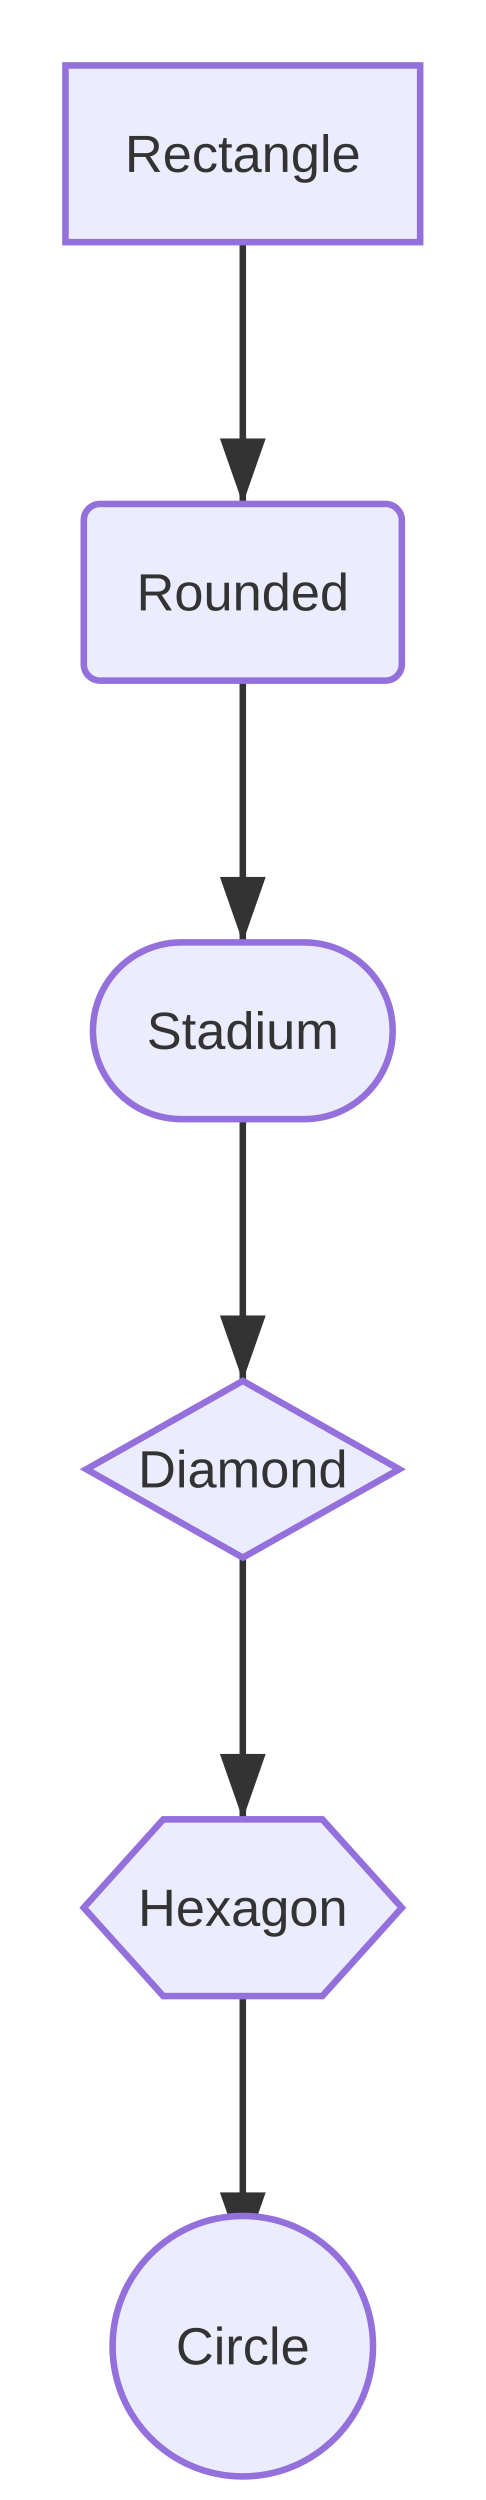
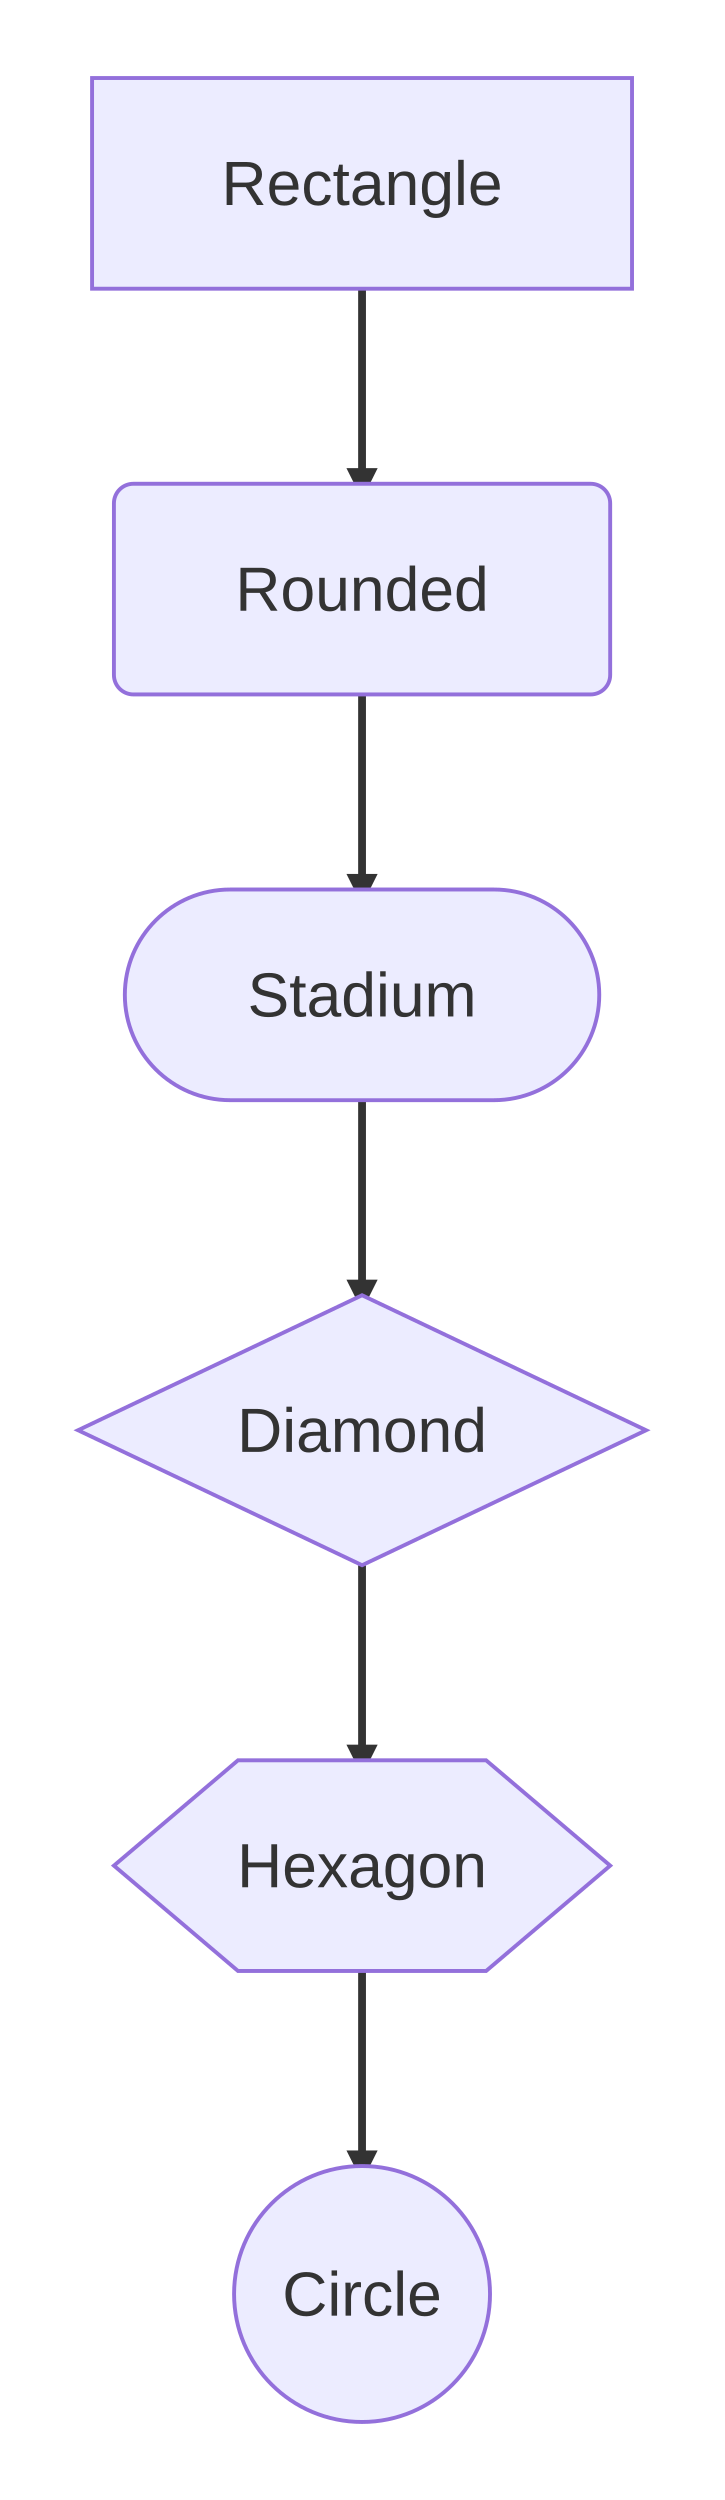
- <svg xmlns="http://www.w3.org/2000/svg" viewBox="-20 -20 148.4 764" width="148.4" height="764" style="background-color: white">
+ <svg xmlns="http://www.w3.org/2000/svg" viewBox="-20 -20 185.6 640.8" width="185.6" height="640.8" style="background-color: white">
  <defs>
-     <marker id="arrow" markerWidth="10" markerHeight="7" refX="10" refY="3.5" orient="auto" markerUnits="strokeWidth">
-       <path d="M0,0 L10,3.5 L0,7 Z" fill="#333333" />
+     <marker id="arrow" viewBox="0 0 10 10" markerWidth="8" markerHeight="8" refX="5" refY="5" orient="auto" markerUnits="userSpaceOnUse">
+       <path d="M 0 0 L 10 5 L 0 10 z" fill="#333333" />
    </marker>
-     <marker id="circle-end" markerWidth="10" markerHeight="10" refX="5" refY="5" orient="auto" markerUnits="strokeWidth">
-       <circle cx="5" cy="5" r="4" fill="#333333" />
+     <marker id="circle-end" viewBox="0 0 10 10" markerWidth="11" markerHeight="11" refX="11" refY="5" orient="auto" markerUnits="userSpaceOnUse">
+       <circle cx="5" cy="5" r="5" fill="#333333" />
    </marker>
-     <marker id="cross-end" markerWidth="10" markerHeight="10" refX="5" refY="5" orient="auto" markerUnits="strokeWidth">
-       <line x1="1" y1="1" x2="9" y2="9" stroke="#333333" stroke-width="2" />
-       <line x1="9" y1="1" x2="1" y2="9" stroke="#333333" stroke-width="2" />
+     <marker id="cross-end" viewBox="0 0 11 11" markerWidth="11" markerHeight="11" refX="12" refY="5.2" orient="auto" markerUnits="userSpaceOnUse">
+       <path d="M 1,1 l 9,9 M 10,1 l -9,9" stroke="#333333" stroke-width="2" />
    </marker>
-     <marker id="arrow-reverse" markerWidth="10" markerHeight="7" refX="10" refY="3.5" orient="auto-start-reverse" markerUnits="strokeWidth">
-       <path d="M0,0 L10,3.5 L0,7 Z" fill="#333333" />
+     <marker id="arrow-reverse" viewBox="0 0 10 10" markerWidth="8" markerHeight="8" refX="5" refY="5" orient="auto-start-reverse" markerUnits="userSpaceOnUse">
+       <path d="M 0 0 L 10 5 L 0 10 z" fill="#333333" />
    </marker>
  </defs>
-   <style>.node rect, .node polygon, .node circle, .node path, .node line { fill: #ECECFF; stroke: #9370DB; stroke-width: 2; }
+   <style>.node rect, .node polygon, .node circle, .node path, .node line { fill: #ECECFF; stroke: #9370DB; stroke-width: 1; }
.node text { fill: #333333; font-family: "trebuchet ms", verdana, arial, sans-serif; font-size: 16px; }
- .edge path { fill: none; stroke: #333333; stroke-width: 2; }
+ .edge path { fill: none; stroke: #333333; stroke-width: 2; stroke-dasharray: 0; }
.edge text { fill: #333333; font-family: "trebuchet ms", verdana, arial, sans-serif; font-size: 12px; }
.subgraph rect { fill: #ffffde; stroke: #aaaa33; stroke-width: 1; opacity: 0.5; }
.subgraph text { fill: #333333; font-family: "trebuchet ms", verdana, arial, sans-serif; font-size: 12px; font-weight: bold; }
</style>
  <g class="edge" data-edge-source="A" data-edge-target="B">
-     <path d="M54.2,54.0 L54.2,134.0" stroke-width="2" marker-end="url(#arrow)" />
+     <path d="M72.8,54.0 L72.8,104.0" stroke-width="1" marker-end="url(#arrow)" />
  </g>
  <g class="edge" data-edge-source="B" data-edge-target="C">
-     <path d="M54.2,188.0 L54.2,268.0" stroke-width="2" marker-end="url(#arrow)" />
+     <path d="M72.8,158.0 L72.8,208.0" stroke-width="1" marker-end="url(#arrow)" />
  </g>
  <g class="edge" data-edge-source="C" data-edge-target="D">
-     <path d="M54.2,322.0 L54.2,402.0" stroke-width="2" marker-end="url(#arrow)" />
+     <path d="M72.8,262.0 L72.8,312.0" stroke-width="1" marker-end="url(#arrow)" />
  </g>
  <g class="edge" data-edge-source="D" data-edge-target="E">
-     <path d="M54.2,456.0 L54.2,536.0" stroke-width="2" marker-end="url(#arrow)" />
+     <path d="M72.8,381.2 L72.8,431.2" stroke-width="1" marker-end="url(#arrow)" />
  </g>
  <g class="edge" data-edge-source="E" data-edge-target="F">
-     <path d="M54.2,590.0 L54.2,670.0" stroke-width="2" marker-end="url(#arrow)" />
+     <path d="M72.8,485.2 L72.8,535.2" stroke-width="1" marker-end="url(#arrow)" />
  </g>
  <g class="node" data-node-id="A">
-     <rect x="0.0" y="0.0" width="108.4" height="54.0" />
-     <text text-anchor="middle" dominant-baseline="central" font-family="&quot;trebuchet ms&quot;, verdana, arial, sans-serif" x="54.2" y="27">Rectangle</text>
+     <rect x="3.6" y="0.0" width="138.4" height="54.0" />
+     <text text-anchor="middle" dominant-baseline="central" font-family="&quot;trebuchet ms&quot;, verdana, arial, sans-serif" x="72.8" y="27">Rectangle</text>
  </g>
  <g class="node" data-node-id="B">
-     <rect x="5.6" y="134.0" width="97.2" height="54.0" rx="5" ry="5" />
-     <text text-anchor="middle" dominant-baseline="central" font-family="&quot;trebuchet ms&quot;, verdana, arial, sans-serif" x="54.2" y="161">Rounded</text>
+     <rect x="9.2" y="104.0" width="127.2" height="54.0" rx="5" ry="5" />
+     <text text-anchor="middle" dominant-baseline="central" font-family="&quot;trebuchet ms&quot;, verdana, arial, sans-serif" x="72.8" y="131">Rounded</text>
  </g>
  <g class="node" data-node-id="C">
-     <rect x="8.4" y="268.0" width="91.6" height="54.0" rx="27.0" ry="27.0" />
-     <text text-anchor="middle" dominant-baseline="central" font-family="&quot;trebuchet ms&quot;, verdana, arial, sans-serif" x="54.2" y="295">Stadium</text>
+     <rect x="12.0" y="208.0" width="121.6" height="54.0" rx="27.0" ry="27.0" />
+     <text text-anchor="middle" dominant-baseline="central" font-family="&quot;trebuchet ms&quot;, verdana, arial, sans-serif" x="72.8" y="235">Stadium</text>
  </g>
  <g class="node" data-node-id="D">
-     <polygon points="54.2,402.0 102.0,429.0 54.2,456.0 6.4,429.0" />
-     <text text-anchor="middle" dominant-baseline="central" font-family="&quot;trebuchet ms&quot;, verdana, arial, sans-serif" x="54.2" y="429">Diamond</text>
+     <polygon points="72.8,312.0 145.6,346.6 72.8,381.2 0.0,346.6" />
+     <text text-anchor="middle" dominant-baseline="central" font-family="&quot;trebuchet ms&quot;, verdana, arial, sans-serif" x="72.8" y="346.6">Diamond</text>
  </g>
  <g class="node" data-node-id="E">
-     <polygon points="29.9,536.0 78.5,536.0 102.8,563.0 78.5,590.0 29.9,590.0 5.6,563.0" />
-     <text text-anchor="middle" dominant-baseline="central" font-family="&quot;trebuchet ms&quot;, verdana, arial, sans-serif" x="54.2" y="563">Hexagon</text>
+     <polygon points="41.0,431.2 104.6,431.2 136.4,458.2 104.6,485.2 41.0,485.2 9.2,458.2" />
+     <text text-anchor="middle" dominant-baseline="central" font-family="&quot;trebuchet ms&quot;, verdana, arial, sans-serif" x="72.8" y="458.2">Hexagon</text>
  </g>
  <g class="node" data-node-id="F">
-     <circle cx="54.2" cy="697.0" r="39.8" />
-     <text text-anchor="middle" dominant-baseline="central" font-family="&quot;trebuchet ms&quot;, verdana, arial, sans-serif" x="54.2" y="697">Circle</text>
+     <circle cx="72.8" cy="568.0" r="32.8" />
+     <text text-anchor="middle" dominant-baseline="central" font-family="&quot;trebuchet ms&quot;, verdana, arial, sans-serif" x="72.8" y="568">Circle</text>
  </g>
</svg>
